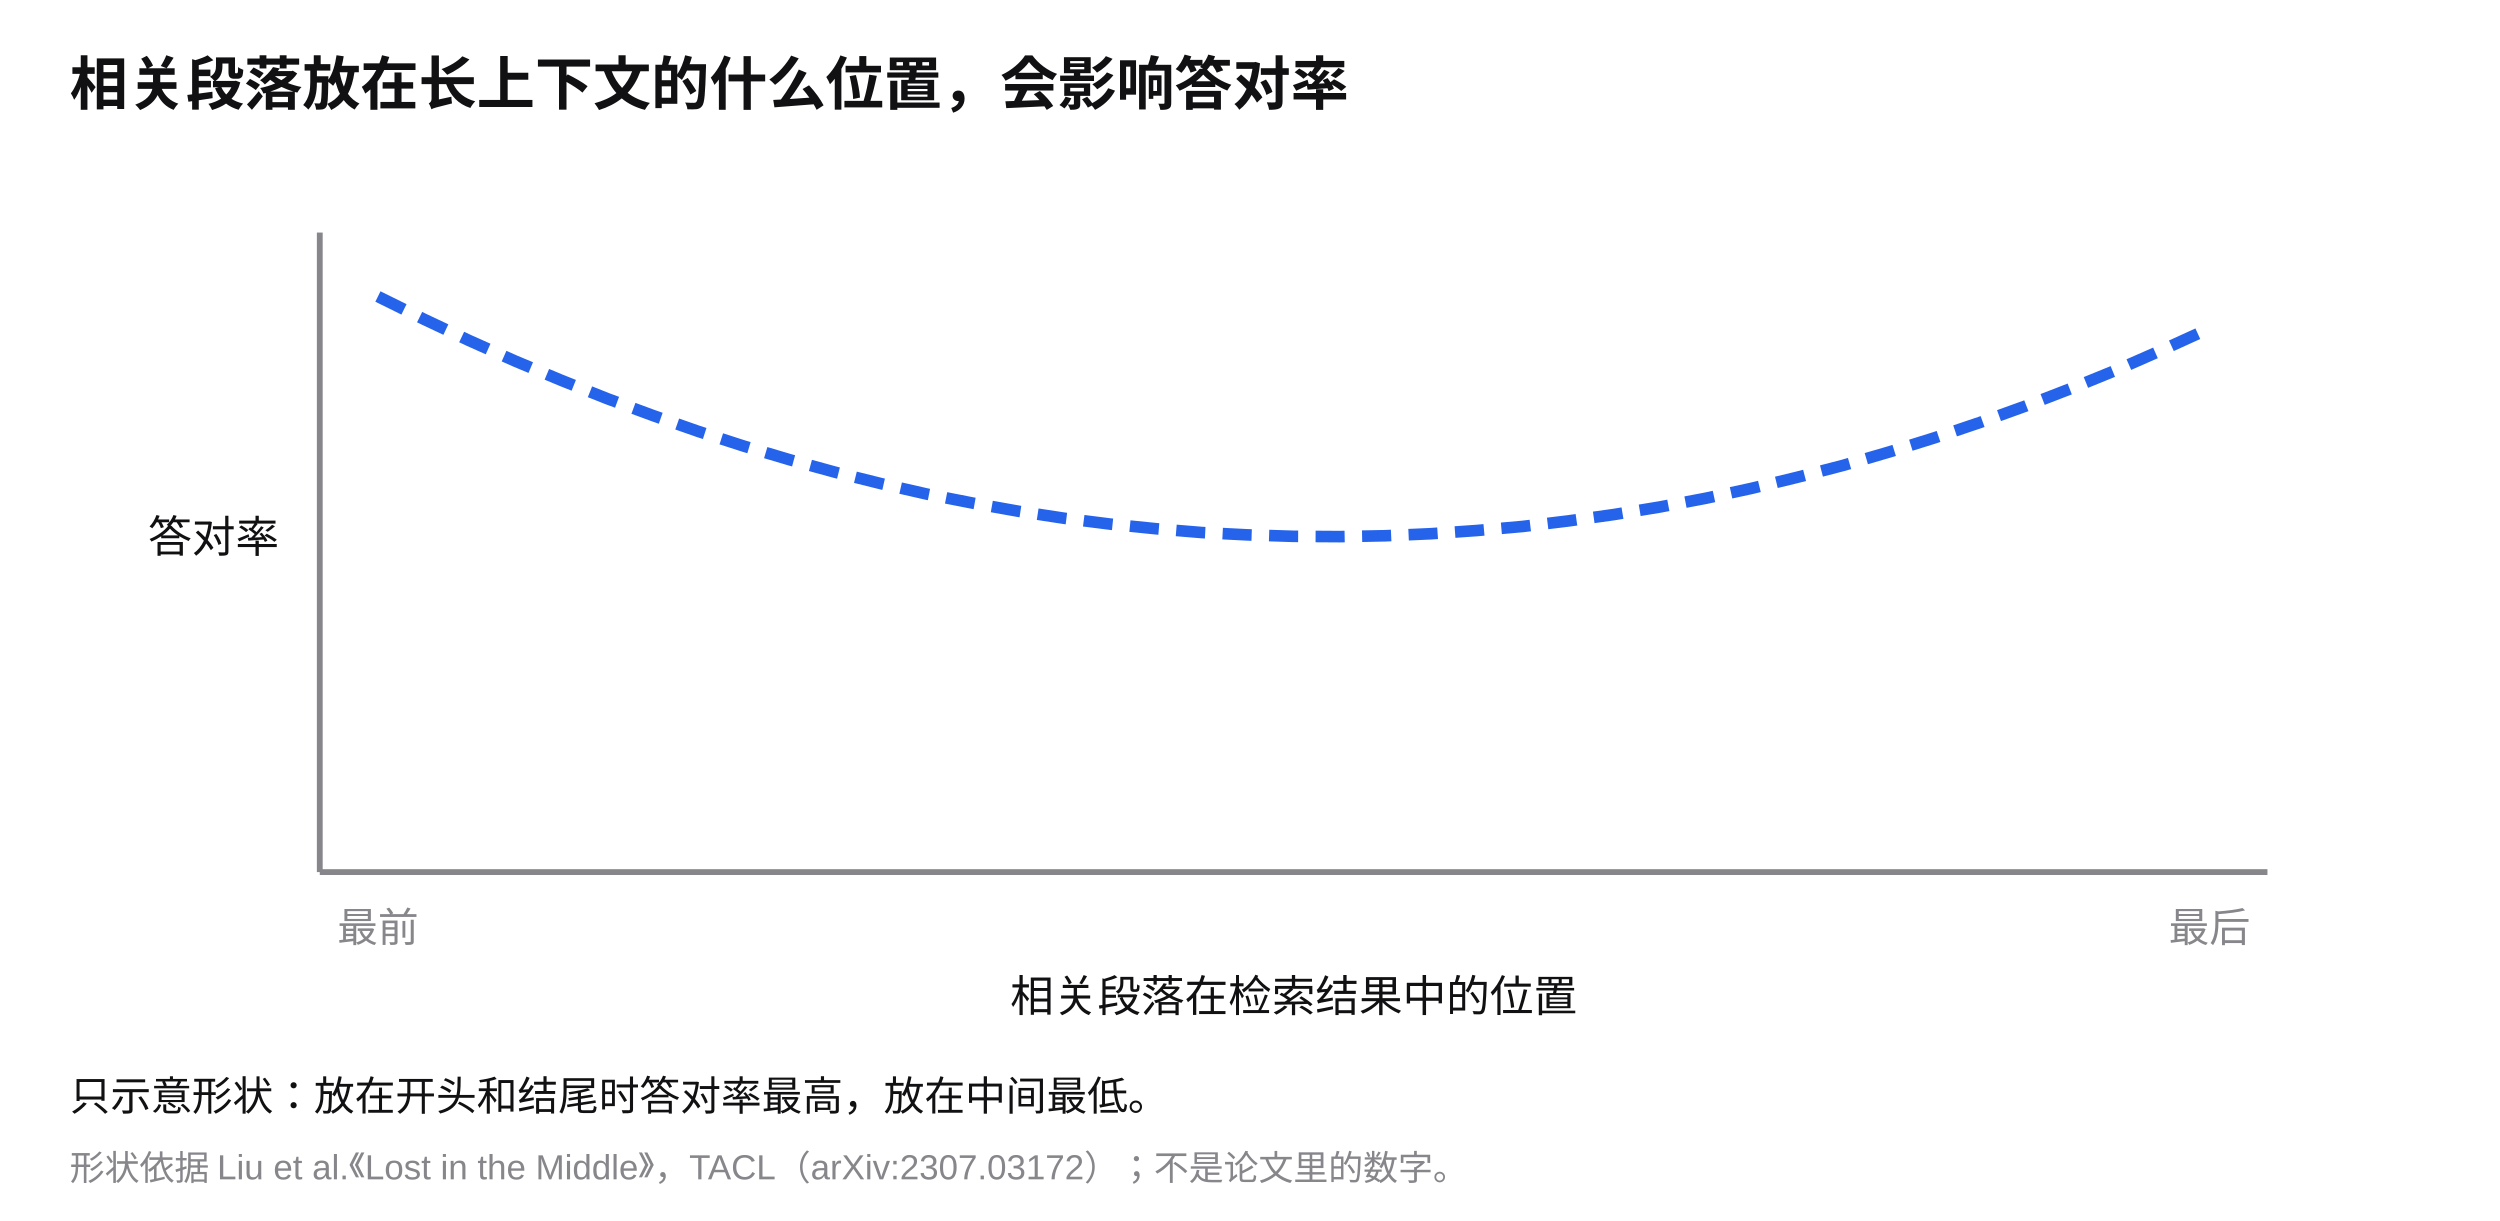
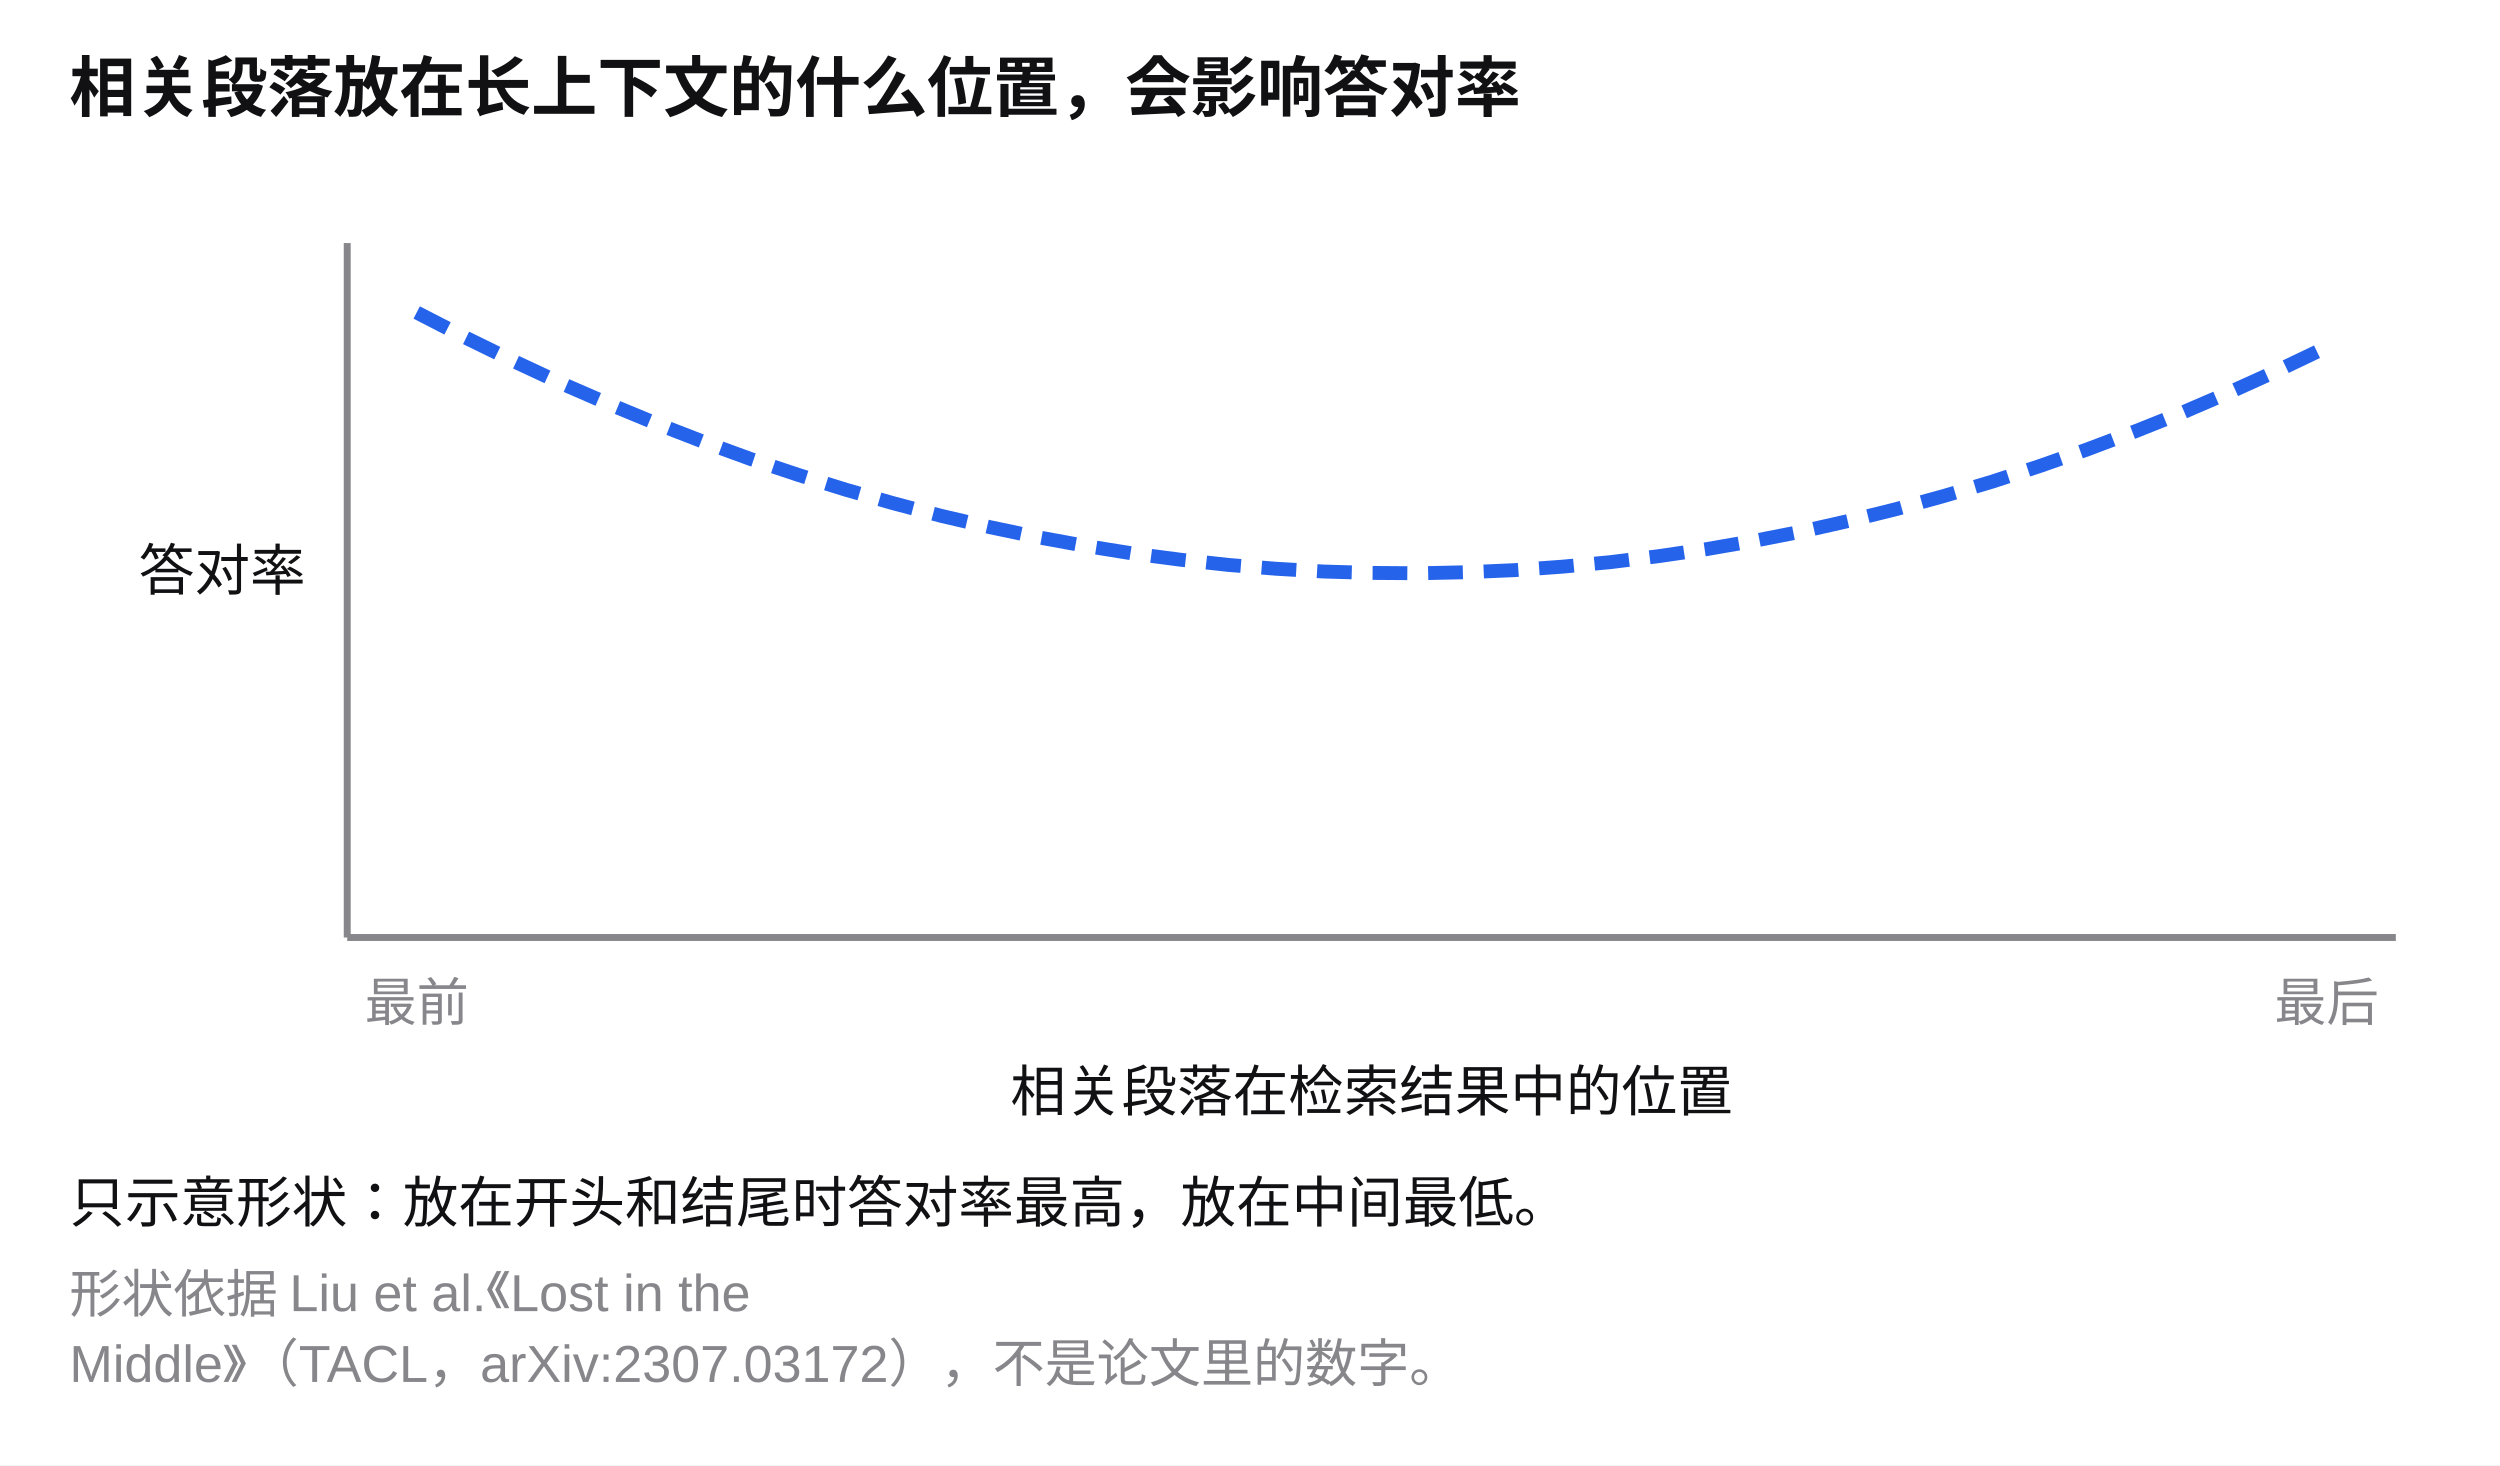
- <svg xmlns="http://www.w3.org/2000/svg" viewBox="0 0 860 420" width="860" height="420" font-family="-apple-system, 'PingFang SC', 'Noto Sans SC', 'Helvetica Neue', Arial, sans-serif">
-   <rect width="860" height="420" fill="#FFFFFF" />
-   <text x="24.0" y="36.0" font-size="20" fill="#111113" text-anchor="start" font-weight="600">相关段落放在长上下文的什么位置，会影响答对率</text>
-   <line x1="110" y1="300" x2="780" y2="300" stroke="#86868B" stroke-width="2" />
-   <line x1="110" y1="300" x2="110" y2="80" stroke="#86868B" stroke-width="2" />
-   <polyline points="130.0,102.0 145.8,109.8 161.5,117.2 177.2,124.2 193.0,130.8 208.8,137.1 224.5,142.9 240.2,148.4 256.0,153.5 271.8,158.2 287.5,162.5 303.2,166.4 319.0,170.0 334.8,173.1 350.5,175.9 366.2,178.3 382.0,180.3 397.8,181.9 413.5,183.2 429.2,184.0 445.0,184.5 460.8,184.6 476.5,184.3 492.2,183.6 508.0,182.5 523.8,181.1 539.5,179.2 555.2,177.0 571.0,174.4 586.8,171.4 602.5,168.0 618.2,164.2 634.0,160.1 649.8,155.5 665.5,150.6 681.2,145.3 697.0,139.6 712.8,133.5 728.5,127.1 744.2,120.2 760.0,113.0" fill="none" stroke="#2563EB" stroke-width="4" stroke-dasharray="10 6" />
-   <text x="130.0" y="324.0" font-size="14" fill="#86868B" text-anchor="middle" font-weight="400">最前</text>
-   <text x="760.0" y="324.0" font-size="14" fill="#86868B" text-anchor="middle" font-weight="400">最后</text>
-   <text x="445.0" y="348.0" font-size="15" fill="#111113" text-anchor="middle" font-weight="400">相关段落在检索结果中的位置</text>
-   <text x="96.0" y="190.0" font-size="15" fill="#111113" text-anchor="end" font-weight="400">答对率</text>
-   <text x="24.0" y="382.0" font-size="14" fill="#111113" text-anchor="start" font-weight="400">只示意形状：放在开头和结尾时答对率最高，放在中间最低。</text>
-   <text x="24.0" y="406.0" font-size="12" fill="#86868B" text-anchor="start" font-weight="400">形状依据 Liu et al.《Lost in the Middle》，TACL（arXiv:2307.03172）；不是论文里的数字。</text>
+ <svg xmlns="http://www.w3.org/2000/svg" viewBox="0 0 720 422" width="720" height="422" font-family="-apple-system, 'PingFang SC', 'Noto Sans SC', 'Helvetica Neue', Arial, sans-serif">
+   <rect width="720" height="422" fill="#FFFFFF" />
+   <text x="20.0" y="32.0" font-size="19" fill="#111113" text-anchor="start" font-weight="600">相关段落放在长上下文的什么位置，会影响答对率</text>
+   <line x1="100" y1="270" x2="690" y2="270" stroke="#86868B" stroke-width="2" />
+   <line x1="100" y1="270" x2="100" y2="70" stroke="#86868B" stroke-width="2" />
+   <polyline points="120.0,90.0 133.8,97.1 147.5,103.8 161.2,110.2 175.0,116.2 188.8,121.9 202.5,127.2 216.2,132.2 230.0,136.8 243.8,141.1 257.5,145.0 271.2,148.6 285.0,151.8 298.8,154.7 312.5,157.2 326.2,159.4 340.0,161.2 353.8,162.7 367.5,163.8 381.2,164.6 395.0,165.0 408.8,165.1 422.5,164.8 436.2,164.2 450.0,163.2 463.8,161.9 477.5,160.2 491.2,158.2 505.0,155.8 518.8,153.1 532.5,150.0 546.2,146.6 560.0,142.8 573.8,138.7 587.5,134.2 601.2,129.4 615.0,124.2 628.8,118.7 642.5,112.8 656.2,106.6 670.0,100.0" fill="none" stroke="#2563EB" stroke-width="4" stroke-dasharray="10 6" />
+   <text x="120.0" y="294.0" font-size="15" fill="#86868B" text-anchor="middle" font-weight="400">最前</text>
+   <text x="670.0" y="294.0" font-size="15" fill="#86868B" text-anchor="middle" font-weight="400">最后</text>
+   <text x="395.0" y="320.0" font-size="16" fill="#111113" text-anchor="middle" font-weight="400">相关段落在检索结果中的位置</text>
+   <text x="88.0" y="170.0" font-size="16" fill="#111113" text-anchor="end" font-weight="400">答对率</text>
+   <text x="20.0" y="352.0" font-size="16" fill="#111113" text-anchor="start" font-weight="400">只示意形状：放在开头和结尾时答对率最高，放在中间最低。</text>
+   <text x="20.0" y="378.0" font-size="15" fill="#86868B" text-anchor="start" font-weight="400">形状依据 Liu et al.《Lost in the</text>
+   <text x="20.0" y="398.0" font-size="15" fill="#86868B" text-anchor="start" font-weight="400">Middle》（TACL，arXiv:2307.03172），不是论文里的数字。</text>
</svg>
